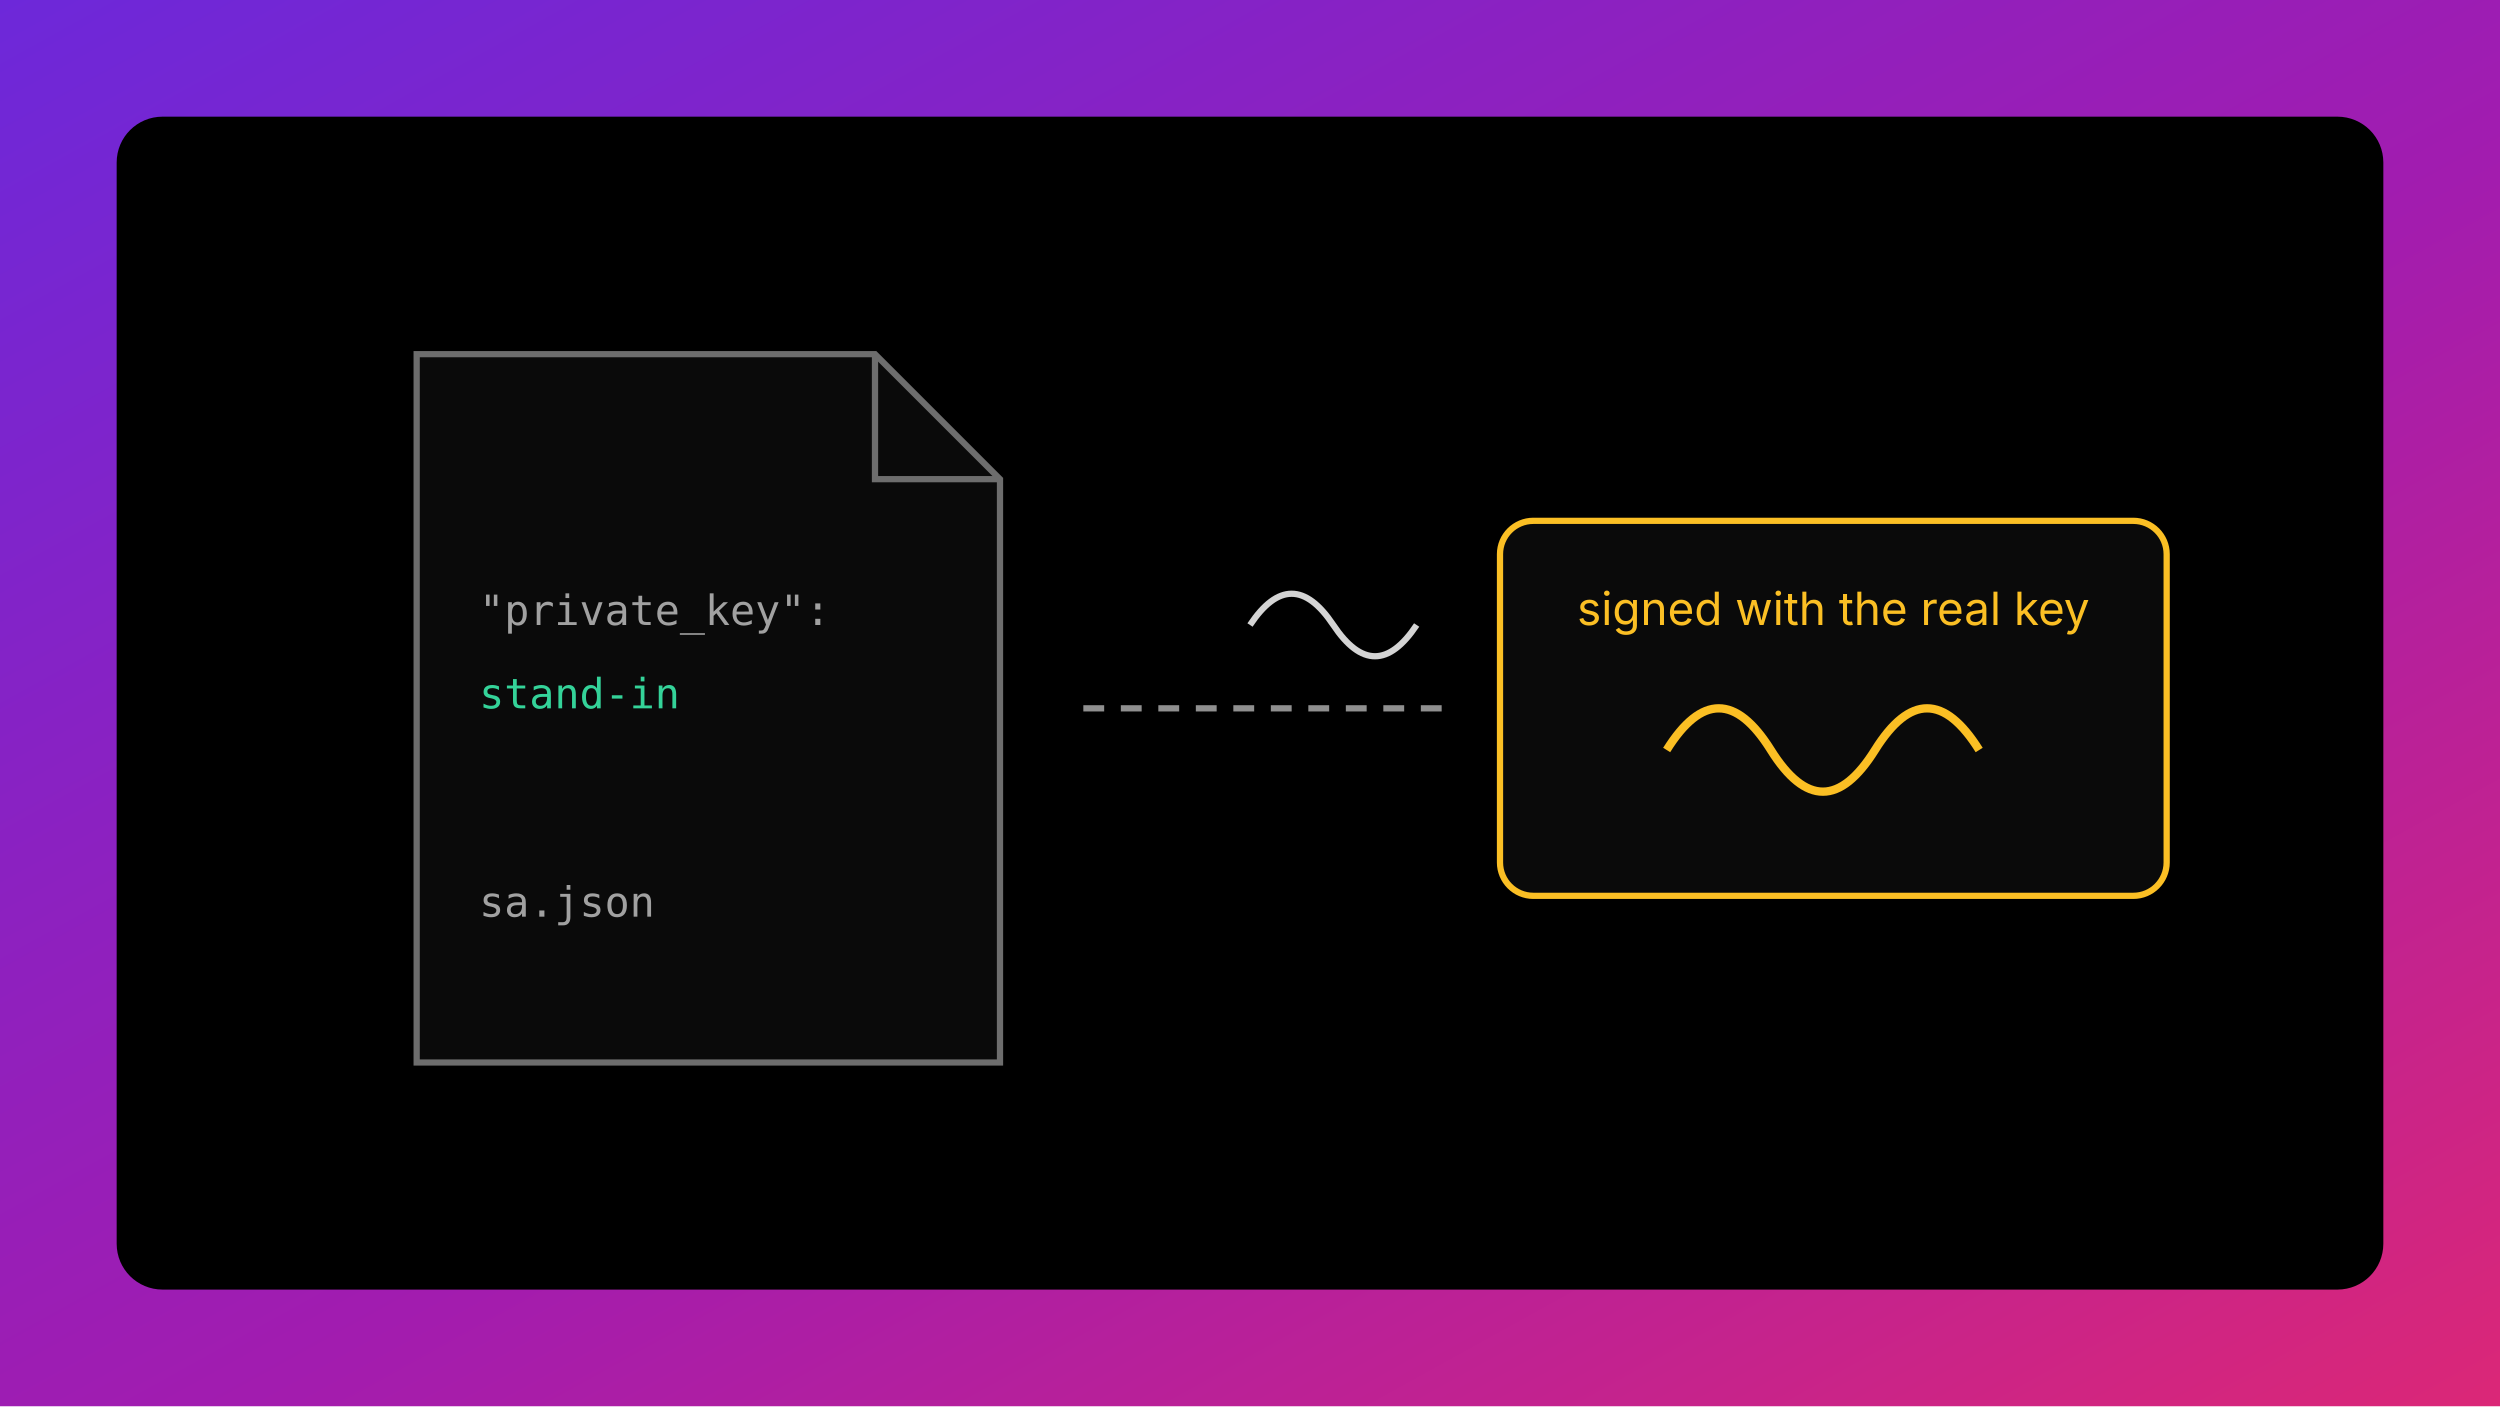
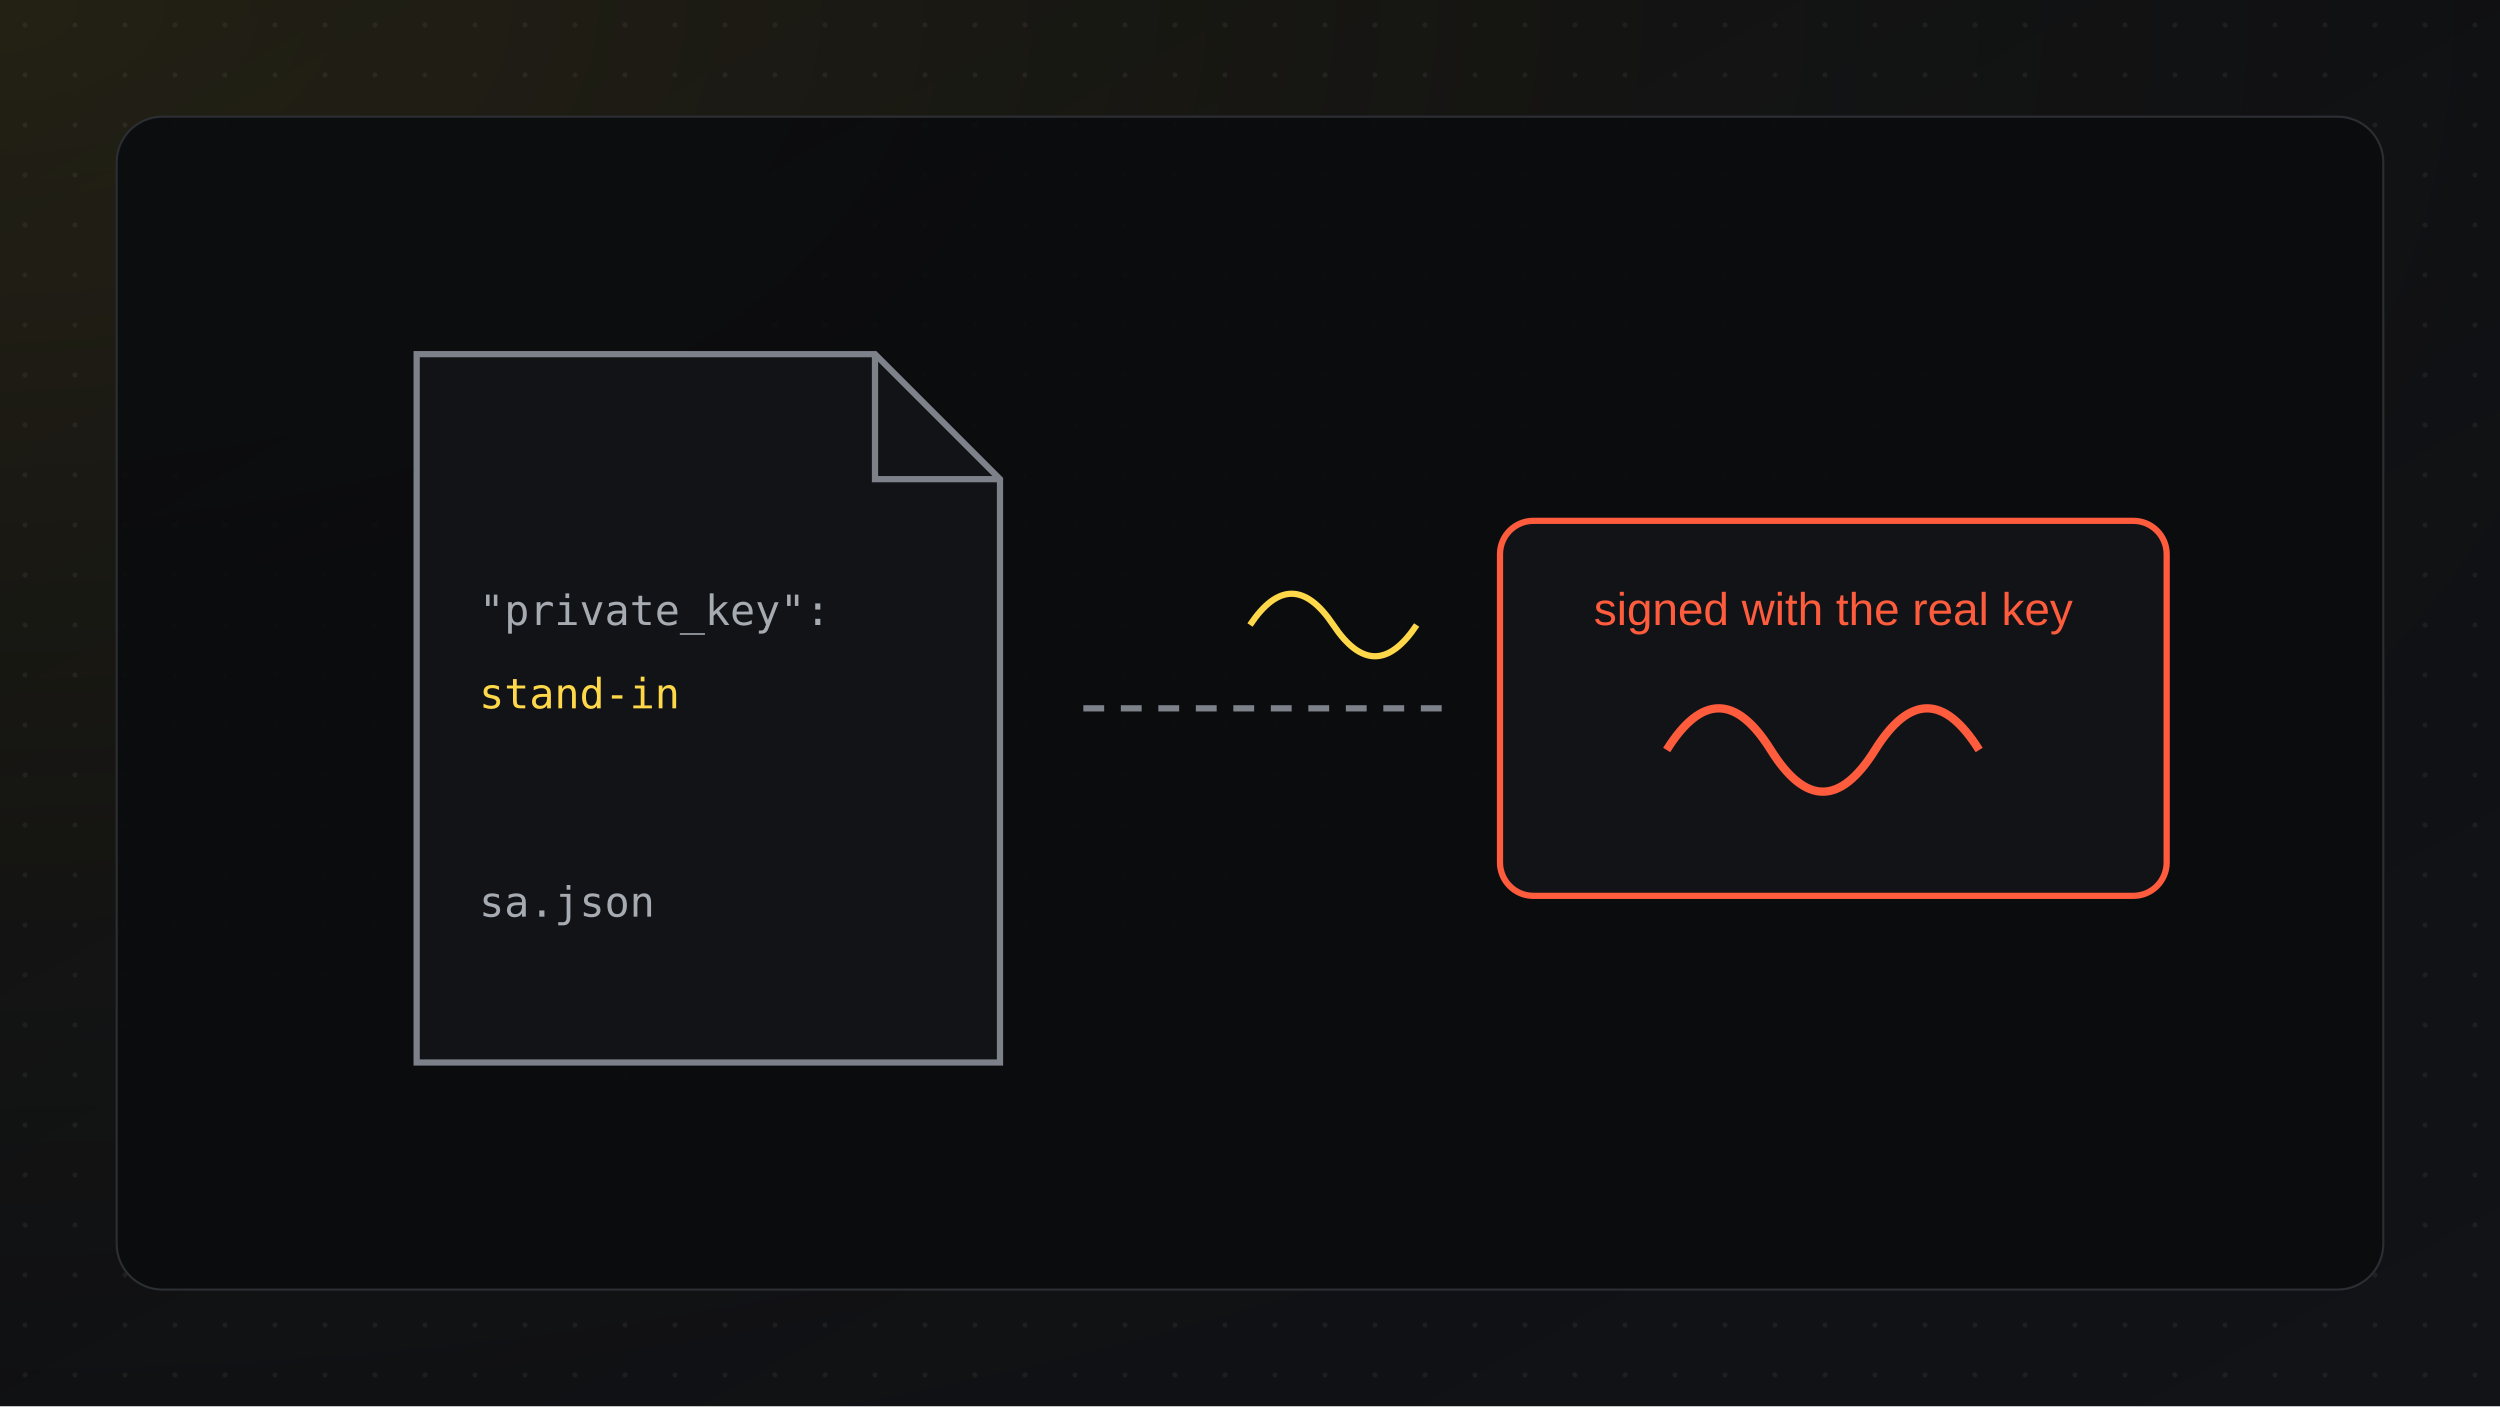
<svg xmlns="http://www.w3.org/2000/svg" viewBox="0 0 1200 675" width="1200" height="675">
  <defs>
    <linearGradient id="g" x1="0" y1="0" x2="1" y2="1">
-       <stop offset="0" stop-color="#6d28d9" />
-       <stop offset="0.55" stop-color="#a21caf" />
-       <stop offset="1" stop-color="#db2777" />
+       <stop offset="0" stop-color="#0b0c0e" />
+       <stop offset="1" stop-color="#111317" />
    </linearGradient>
+     <radialGradient id="glow" cx="0" cy="0" r="1.1">
+       <stop offset="0" stop-color="#ffd84a" stop-opacity="0.1" />
+       <stop offset="0.6" stop-color="#ffd84a" stop-opacity="0.025" />
+       <stop offset="1" stop-color="#ffd84a" stop-opacity="0" />
+     </radialGradient>
+     <pattern id="dots" width="24" height="24" patternUnits="userSpaceOnUse">
+       <circle cx="12" cy="12" r="1.2" fill="#ecece7" fill-opacity="0.06" />
+     </pattern>
  </defs>
  <rect width="1200" height="675" fill="url(#g)" />
-   <rect x="56" y="56" width="1088" height="563" rx="22" fill="#000" />
-   <path d="M200 170 h220 l60 60 v280 h-280 z" fill="#0a0a0a" stroke="#6d6d6d" stroke-width="3" />
-   <path d="M420 170 v60 h60" fill="none" stroke="#6d6d6d" stroke-width="3" />
-   <text x="230" y="300" fill="#a1a1a1" font-size="20" font-family="ui-monospace, SFMono-Regular, Menlo, monospace">"private_key":</text>
-   <text x="230" y="340" fill="#34d399" font-size="20" font-family="ui-monospace, SFMono-Regular, Menlo, monospace">stand-in</text>
-   <text x="230" y="440" fill="#a1a1a1" font-size="20" font-family="ui-monospace, SFMono-Regular, Menlo, monospace">sa.json</text>
-   <path d="M520 340 H700" stroke="#8f8f8f" stroke-width="3" stroke-dasharray="10 8" />
-   <path d="M600 300 q20 -30 40 0 t40 0" fill="none" stroke="#d4d4d4" stroke-width="3" />
-   <rect x="720" y="250" width="320" height="180" rx="16" fill="#0a0a0a" stroke="#fbbf24" stroke-width="3" />
-   <path d="M800 360 q25 -40 50 0 t50 0 t50 0" fill="none" stroke="#fbbf24" stroke-width="4" />
-   <text x="880" y="300" text-anchor="middle" fill="#fbbf24" font-size="22" font-family="ui-sans-serif, -apple-system, Segoe UI, sans-serif">signed with the real key</text>
+   <rect width="1200" height="675" fill="url(#dots)" />
+   <rect width="1200" height="675" fill="url(#glow)" />
+   <rect x="56" y="56" width="1088" height="563" rx="22" fill="#0b0c0e" fill-opacity="0.9" stroke="#2b2e33" stroke-width="1" />
+   <path d="M200 170 h220 l60 60 v280 h-280 z" fill="#111317" stroke="#7d828a" stroke-width="3" />
+   <path d="M420 170 v60 h60" fill="none" stroke="#7d828a" stroke-width="3" />
+   <text x="230" y="300" fill="#a6aab1" font-size="20" font-family="Fragment Mono, ui-monospace, Menlo, monospace">"private_key":</text>
+   <text x="230" y="340" fill="#ffd84a" font-size="20" font-family="Fragment Mono, ui-monospace, Menlo, monospace">stand-in</text>
+   <text x="230" y="440" fill="#a6aab1" font-size="20" font-family="Fragment Mono, ui-monospace, Menlo, monospace">sa.json</text>
+   <path d="M520 340 H700" stroke="#7d828a" stroke-width="3" stroke-dasharray="10 8" />
+   <path d="M600 300 q20 -30 40 0 t40 0" fill="none" stroke="#ffd84a" stroke-width="3" />
+   <rect x="720" y="250" width="320" height="180" rx="16" fill="#111317" stroke="#ff5b3d" stroke-width="3" />
+   <path d="M800 360 q25 -40 50 0 t50 0 t50 0" fill="none" stroke="#ff5b3d" stroke-width="4" />
+   <text x="880" y="300" text-anchor="middle" fill="#ff5b3d" font-size="22" font-family="Archivo, Helvetica Neue, Arial, sans-serif">signed with the real key</text>
</svg>
